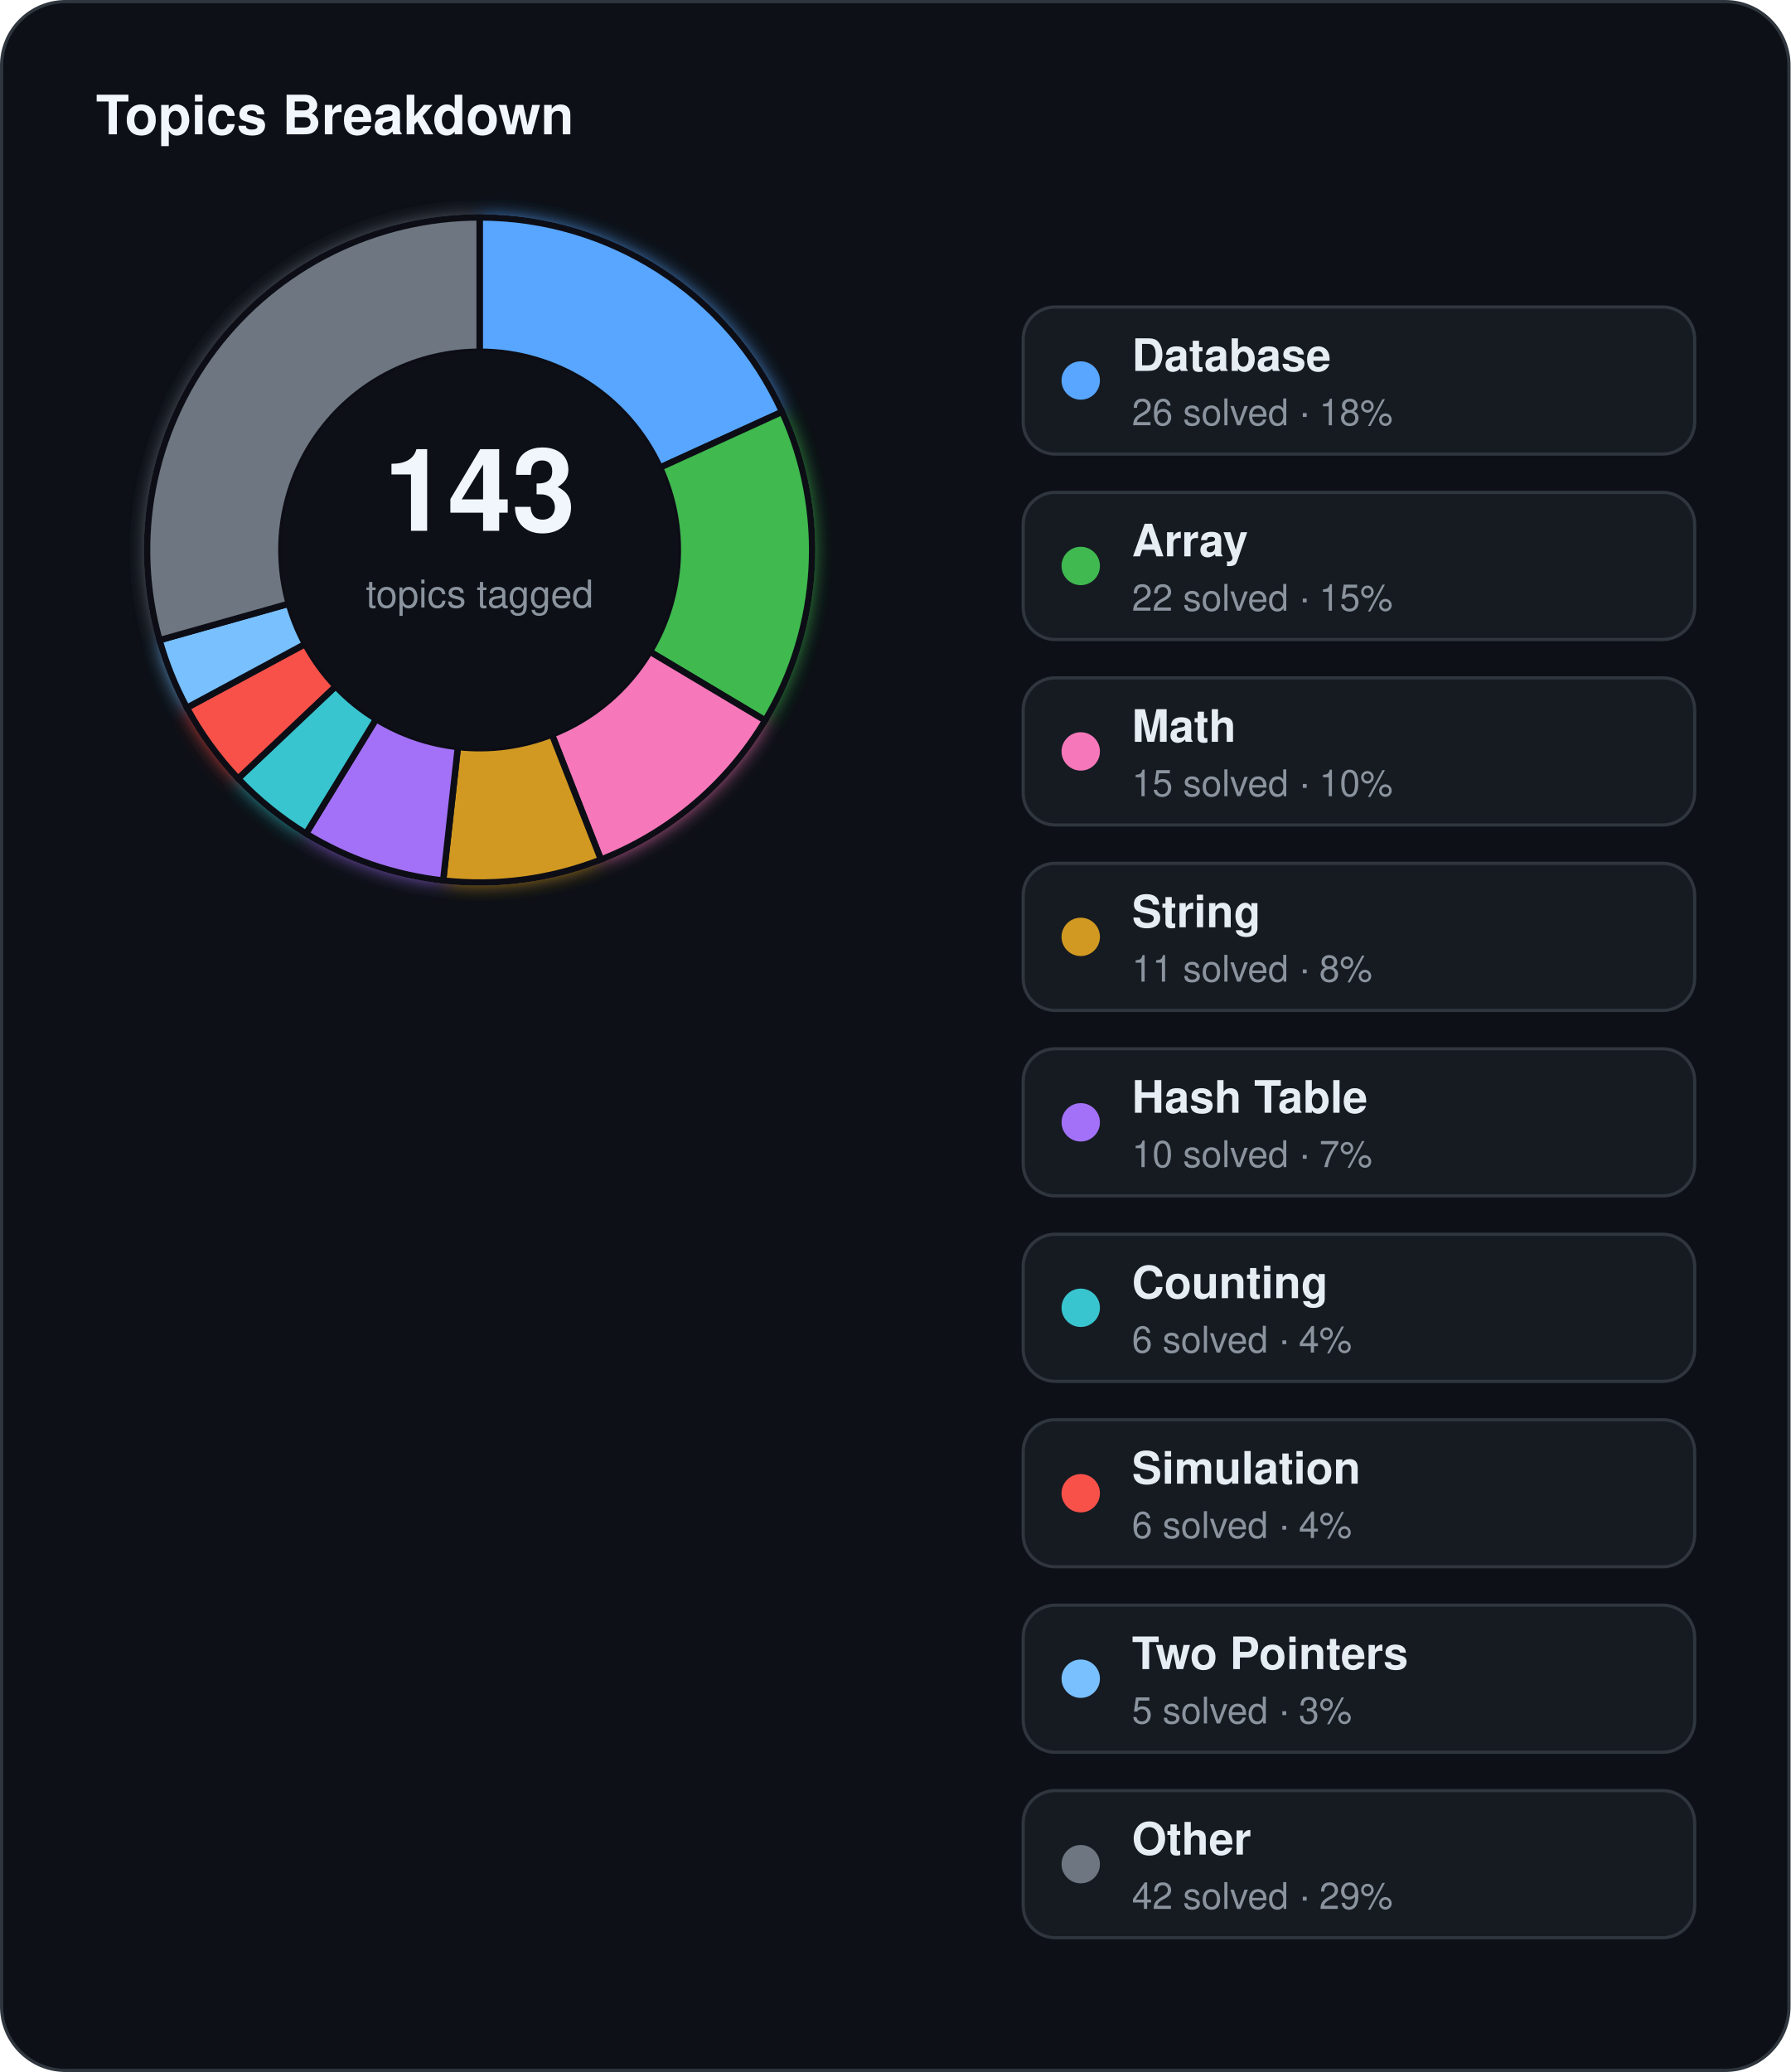
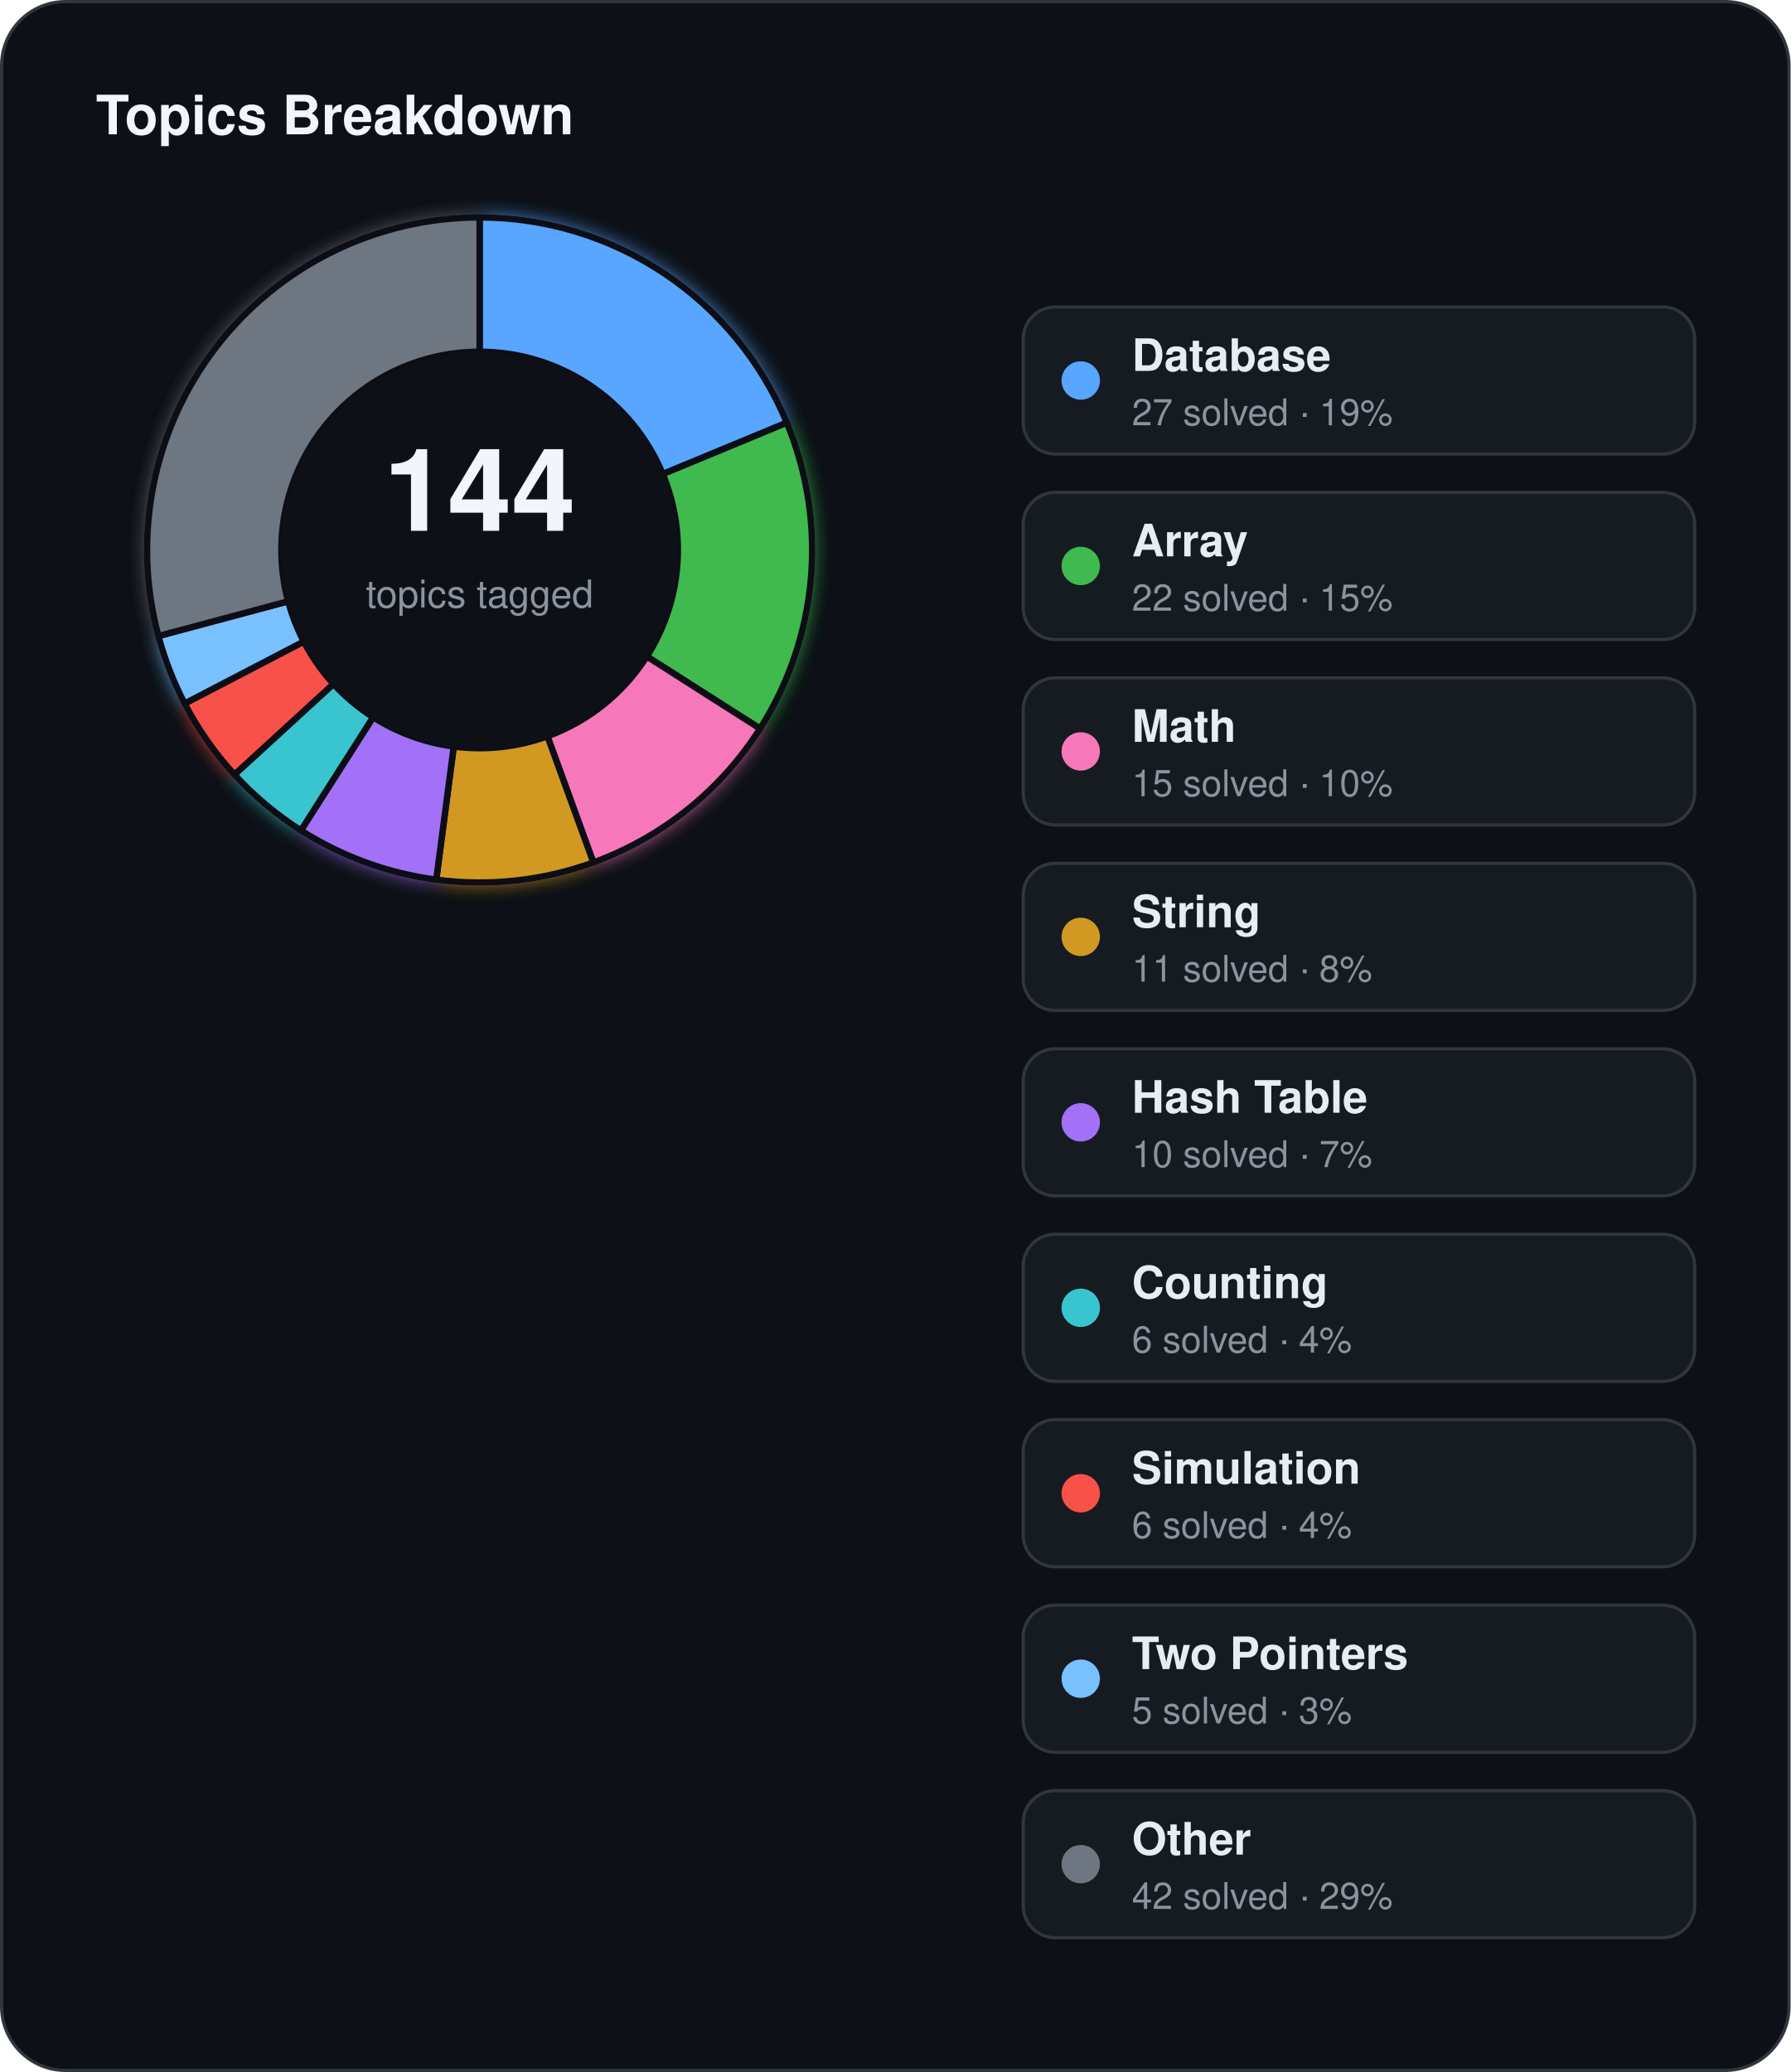
<svg xmlns="http://www.w3.org/2000/svg" width="560" height="648" viewBox="0 0 560 648">
  <defs>
    <filter id="topics-glow" x="-60%" y="-60%" width="220%" height="220%">
      <feGaussianBlur stdDeviation="3" result="blur" />
      <feMerge>
        <feMergeNode in="blur" />
        <feMergeNode in="SourceGraphic" />
      </feMerge>
    </filter>
  </defs>
  <rect x="0.5" y="0.5" width="559" height="647" rx="20" fill="#0d1117" stroke="#30363d" stroke-width="1" />
  <text x="30" y="42" fill="#f0f6fc" font-family="Segoe UI, Helvetica, Arial, sans-serif" font-size="17" font-weight="700">Topics Breakdown</text>
  <g filter="url(#topics-glow)">
-     <path d="M 150.00,68.00 A 104,104 0 0 1 244.60,128.80 L 206.40,146.24 A 62,62 0 0 0 150.00,110.00 Z" fill="#58a6ff" stroke="#0d1117" stroke-width="2" />
-     <path d="M 244.60,128.80 A 104,104 0 0 1 239.30,225.31 L 203.23,203.78 A 62,62 0 0 0 206.40,146.24 Z" fill="#3fb950" stroke="#0d1117" stroke-width="2" />
-     <path d="M 239.30,225.31 A 104,104 0 0 1 187.94,268.83 L 172.62,229.73 A 62,62 0 0 0 203.23,203.78 Z" fill="#f778ba" stroke="#0d1117" stroke-width="2" />
-     <path d="M 187.94,268.83 A 104,104 0 0 1 138.60,275.37 L 143.20,233.63 A 62,62 0 0 0 172.62,229.73 Z" fill="#d29922" stroke="#0d1117" stroke-width="2" />
-     <path d="M 138.60,275.37 A 104,104 0 0 1 95.71,260.70 L 117.63,224.88 A 62,62 0 0 0 143.20,233.63 Z" fill="#a371f7" stroke="#0d1117" stroke-width="2" />
-     <path d="M 95.71,260.70 A 104,104 0 0 1 74.47,243.49 L 104.97,214.62 A 62,62 0 0 0 117.63,224.88 Z" fill="#39c5cf" stroke="#0d1117" stroke-width="2" />
-     <path d="M 74.47,243.49 A 104,104 0 0 1 58.45,221.34 L 95.42,201.41 A 62,62 0 0 0 104.97,214.62 Z" fill="#f85149" stroke="#0d1117" stroke-width="2" />
-     <path d="M 58.45,221.34 A 104,104 0 0 1 49.90,200.20 L 90.32,188.81 A 62,62 0 0 0 95.42,201.41 Z" fill="#79c0ff" stroke="#0d1117" stroke-width="2" />
-     <path d="M 49.90,200.20 A 104,104 0 0 1 150.00,68.00 L 150.00,110.00 A 62,62 0 0 0 90.32,188.81 Z" fill="#6e7681" stroke="#0d1117" stroke-width="2" />
+     <path d="M 150.00,68.00 A 104,104 0 0 1 246.08,132.20 L 207.28,148.27 A 62,62 0 0 0 150.00,110.00 Z" fill="#58a6ff" stroke="#0d1117" stroke-width="2" />
+     <path d="M 246.08,132.20 A 104,104 0 0 1 237.71,227.88 L 202.29,205.31 A 62,62 0 0 0 207.28,148.27 Z" fill="#3fb950" stroke="#0d1117" stroke-width="2" />
+     <path d="M 237.71,227.88 A 104,104 0 0 1 185.57,269.73 L 171.21,230.26 A 62,62 0 0 0 202.29,205.31 Z" fill="#f778ba" stroke="#0d1117" stroke-width="2" />
+     <path d="M 185.57,269.73 A 104,104 0 0 1 136.43,275.11 L 141.91,233.47 A 62,62 0 0 0 171.21,230.26 Z" fill="#d29922" stroke="#0d1117" stroke-width="2" />
+     <path d="M 136.43,275.11 A 104,104 0 0 1 94.12,259.71 L 116.69,224.29 A 62,62 0 0 0 141.91,233.47 Z" fill="#a371f7" stroke="#0d1117" stroke-width="2" />
+     <path d="M 94.12,259.71 A 104,104 0 0 1 73.32,242.26 L 104.29,213.89 A 62,62 0 0 0 116.69,224.29 Z" fill="#39c5cf" stroke="#0d1117" stroke-width="2" />
+     <path d="M 73.32,242.26 A 104,104 0 0 1 57.75,220.02 L 95.01,200.63 A 62,62 0 0 0 104.29,213.89 Z" fill="#f85149" stroke="#0d1117" stroke-width="2" />
+     <path d="M 57.75,220.02 A 104,104 0 0 1 49.54,198.92 L 90.11,188.05 A 62,62 0 0 0 95.01,200.63 Z" fill="#79c0ff" stroke="#0d1117" stroke-width="2" />
+     <path d="M 49.54,198.92 A 104,104 0 0 1 150.00,68.00 L 150.00,110.00 A 62,62 0 0 0 90.11,188.05 Z" fill="#6e7681" stroke="#0d1117" stroke-width="2" />
  </g>
  <circle cx="150" cy="172" r="62" fill="#0d1117" />
-   <text x="150" y="166" text-anchor="middle" fill="#f0f6fc" font-family="Segoe UI, Helvetica, Arial, sans-serif" font-size="36" font-weight="700">143</text>
+   <text x="150" y="166" text-anchor="middle" fill="#f0f6fc" font-family="Segoe UI, Helvetica, Arial, sans-serif" font-size="36" font-weight="700">144</text>
  <text x="150" y="190" text-anchor="middle" fill="#8b949e" font-family="Segoe UI, Helvetica, Arial, sans-serif" font-size="12">topics tagged</text>
  <rect x="320" y="96" width="210" height="46" rx="10" fill="#161b22" stroke="#30363d" stroke-width="1" />
  <circle cx="338" cy="119" r="6" fill="#58a6ff" />
  <text x="354" y="116" fill="#e6edf3" font-family="Segoe UI, Helvetica, Arial, sans-serif" font-size="14" font-weight="600">Database</text>
-   <text x="354" y="133" fill="#8b949e" font-family="Segoe UI, Helvetica, Arial, sans-serif" font-size="11.5">26 solved · 18%</text>
+   <text x="354" y="133" fill="#8b949e" font-family="Segoe UI, Helvetica, Arial, sans-serif" font-size="11.5">27 solved · 19%</text>
  <rect x="320" y="154" width="210" height="46" rx="10" fill="#161b22" stroke="#30363d" stroke-width="1" />
  <circle cx="338" cy="177" r="6" fill="#3fb950" />
  <text x="354" y="174" fill="#e6edf3" font-family="Segoe UI, Helvetica, Arial, sans-serif" font-size="14" font-weight="600">Array</text>
  <text x="354" y="191" fill="#8b949e" font-family="Segoe UI, Helvetica, Arial, sans-serif" font-size="11.5">22 solved · 15%</text>
  <rect x="320" y="212" width="210" height="46" rx="10" fill="#161b22" stroke="#30363d" stroke-width="1" />
  <circle cx="338" cy="235" r="6" fill="#f778ba" />
  <text x="354" y="232" fill="#e6edf3" font-family="Segoe UI, Helvetica, Arial, sans-serif" font-size="14" font-weight="600">Math</text>
  <text x="354" y="249" fill="#8b949e" font-family="Segoe UI, Helvetica, Arial, sans-serif" font-size="11.5">15 solved · 10%</text>
  <rect x="320" y="270" width="210" height="46" rx="10" fill="#161b22" stroke="#30363d" stroke-width="1" />
  <circle cx="338" cy="293" r="6" fill="#d29922" />
  <text x="354" y="290" fill="#e6edf3" font-family="Segoe UI, Helvetica, Arial, sans-serif" font-size="14" font-weight="600">String</text>
  <text x="354" y="307" fill="#8b949e" font-family="Segoe UI, Helvetica, Arial, sans-serif" font-size="11.5">11 solved · 8%</text>
  <rect x="320" y="328" width="210" height="46" rx="10" fill="#161b22" stroke="#30363d" stroke-width="1" />
  <circle cx="338" cy="351" r="6" fill="#a371f7" />
  <text x="354" y="348" fill="#e6edf3" font-family="Segoe UI, Helvetica, Arial, sans-serif" font-size="14" font-weight="600">Hash Table</text>
  <text x="354" y="365" fill="#8b949e" font-family="Segoe UI, Helvetica, Arial, sans-serif" font-size="11.5">10 solved · 7%</text>
  <rect x="320" y="386" width="210" height="46" rx="10" fill="#161b22" stroke="#30363d" stroke-width="1" />
  <circle cx="338" cy="409" r="6" fill="#39c5cf" />
  <text x="354" y="406" fill="#e6edf3" font-family="Segoe UI, Helvetica, Arial, sans-serif" font-size="14" font-weight="600">Counting</text>
  <text x="354" y="423" fill="#8b949e" font-family="Segoe UI, Helvetica, Arial, sans-serif" font-size="11.5">6 solved · 4%</text>
  <rect x="320" y="444" width="210" height="46" rx="10" fill="#161b22" stroke="#30363d" stroke-width="1" />
  <circle cx="338" cy="467" r="6" fill="#f85149" />
  <text x="354" y="464" fill="#e6edf3" font-family="Segoe UI, Helvetica, Arial, sans-serif" font-size="14" font-weight="600">Simulation</text>
  <text x="354" y="481" fill="#8b949e" font-family="Segoe UI, Helvetica, Arial, sans-serif" font-size="11.5">6 solved · 4%</text>
  <rect x="320" y="502" width="210" height="46" rx="10" fill="#161b22" stroke="#30363d" stroke-width="1" />
  <circle cx="338" cy="525" r="6" fill="#79c0ff" />
  <text x="354" y="522" fill="#e6edf3" font-family="Segoe UI, Helvetica, Arial, sans-serif" font-size="14" font-weight="600">Two Pointers</text>
  <text x="354" y="539" fill="#8b949e" font-family="Segoe UI, Helvetica, Arial, sans-serif" font-size="11.5">5 solved · 3%</text>
  <rect x="320" y="560" width="210" height="46" rx="10" fill="#161b22" stroke="#30363d" stroke-width="1" />
  <circle cx="338" cy="583" r="6" fill="#6e7681" />
  <text x="354" y="580" fill="#e6edf3" font-family="Segoe UI, Helvetica, Arial, sans-serif" font-size="14" font-weight="600">Other</text>
  <text x="354" y="597" fill="#8b949e" font-family="Segoe UI, Helvetica, Arial, sans-serif" font-size="11.5">42 solved · 29%</text>
</svg>
